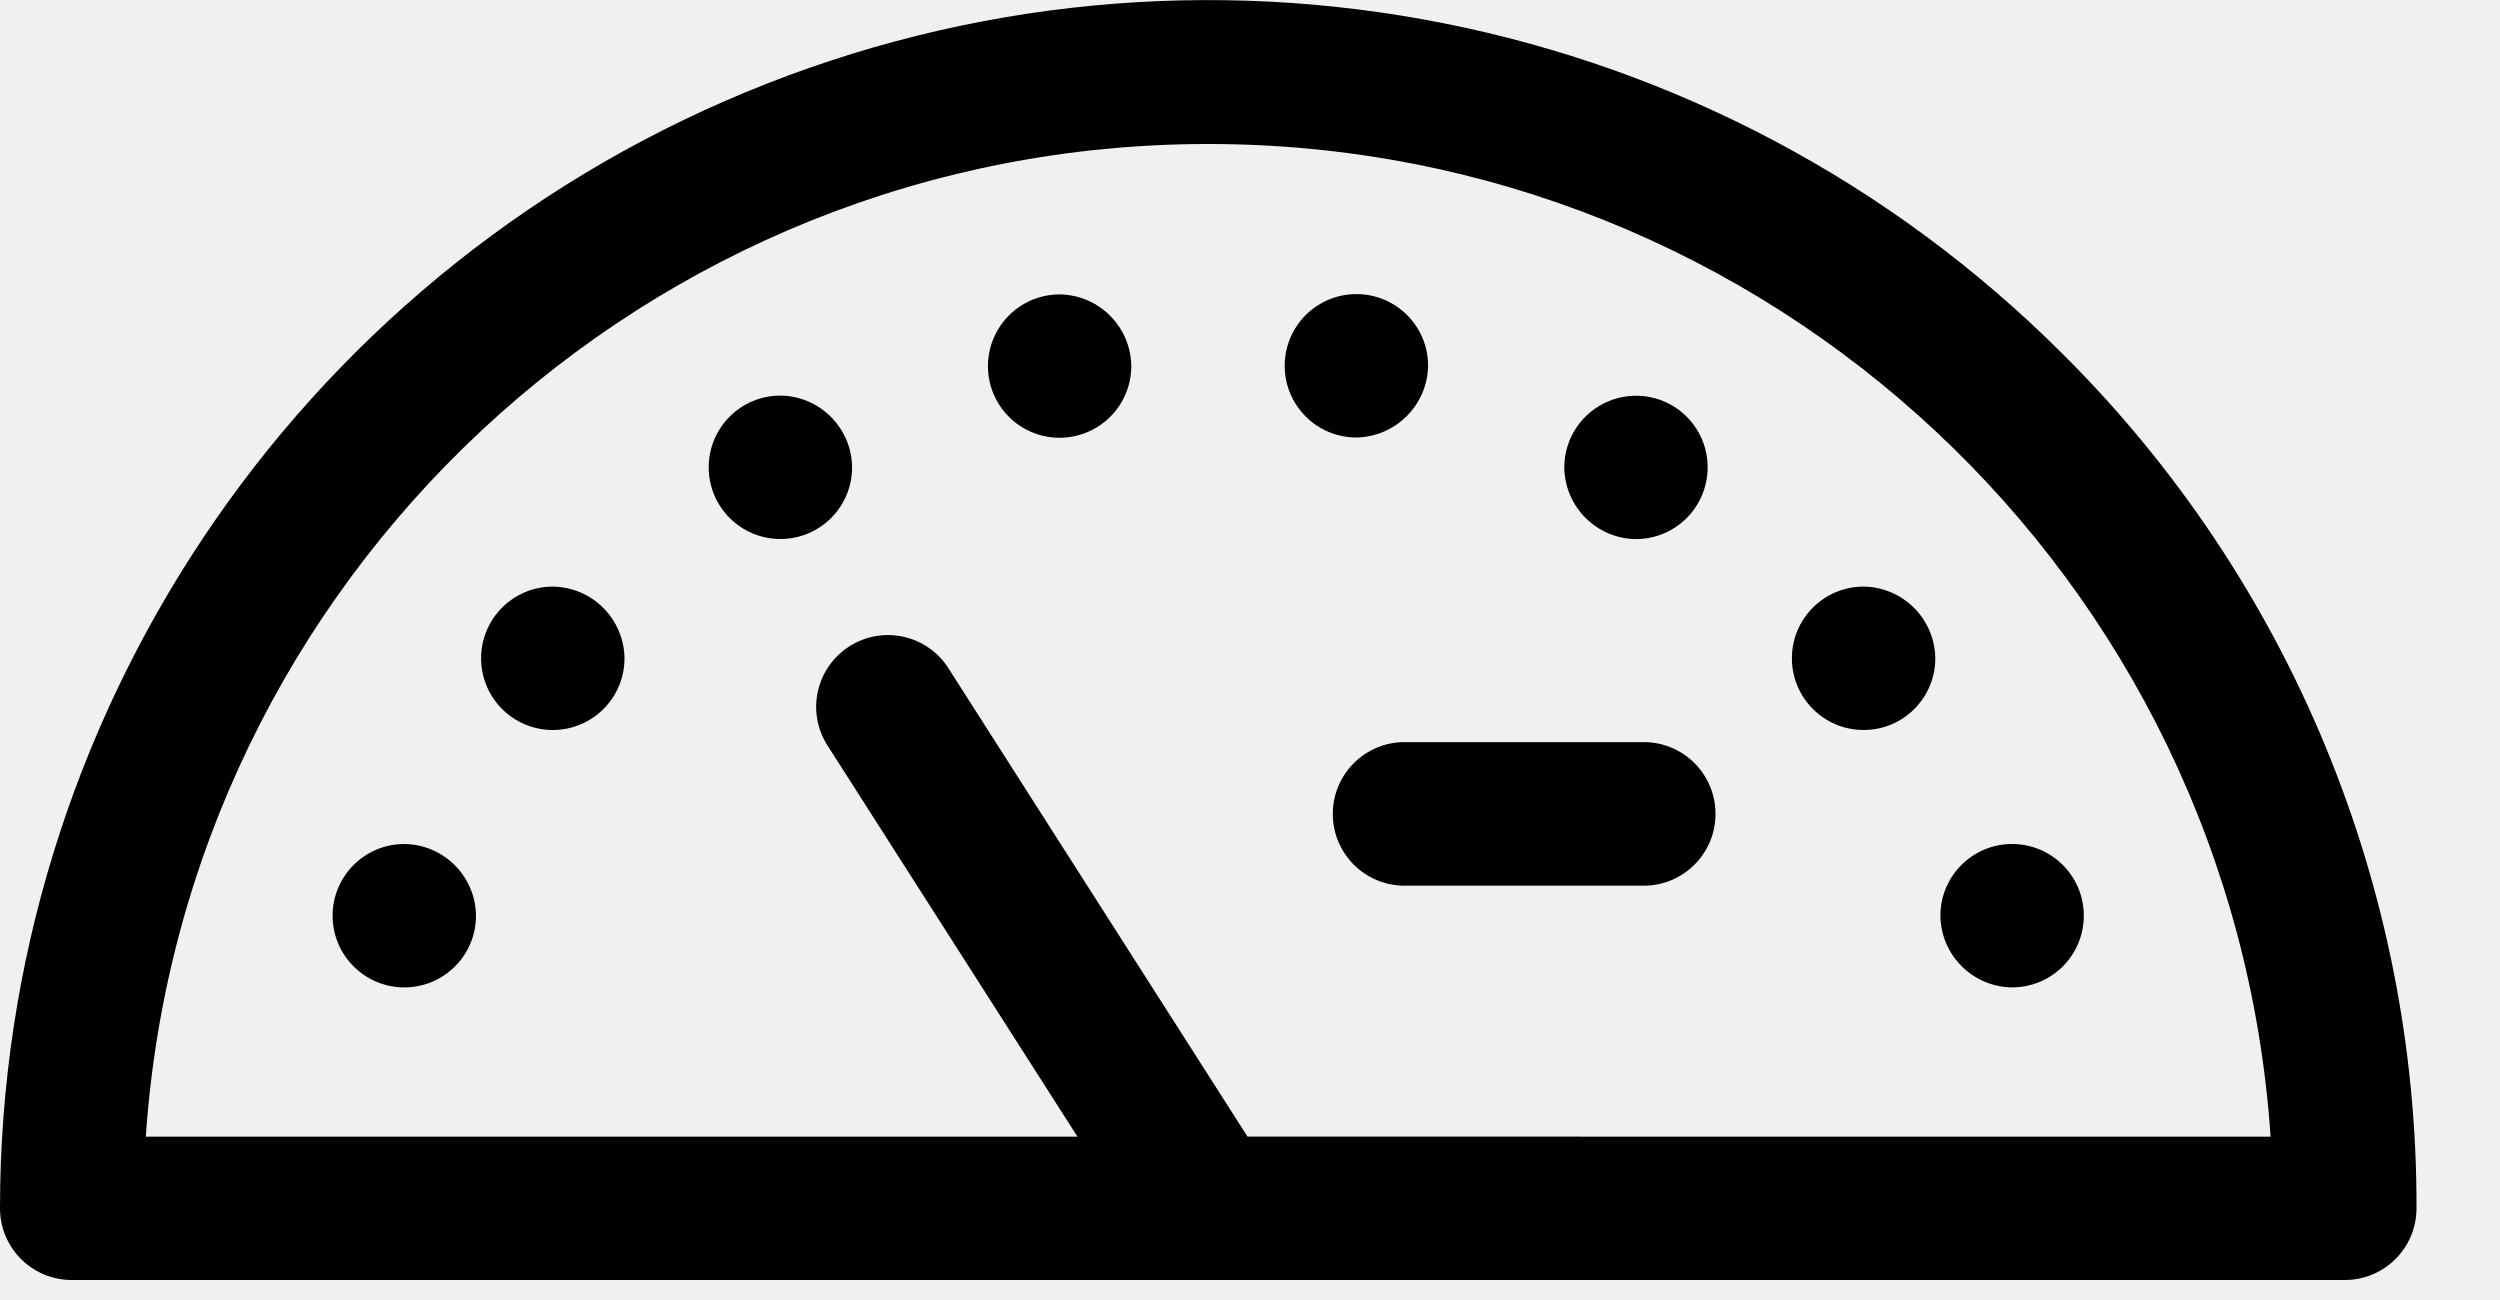
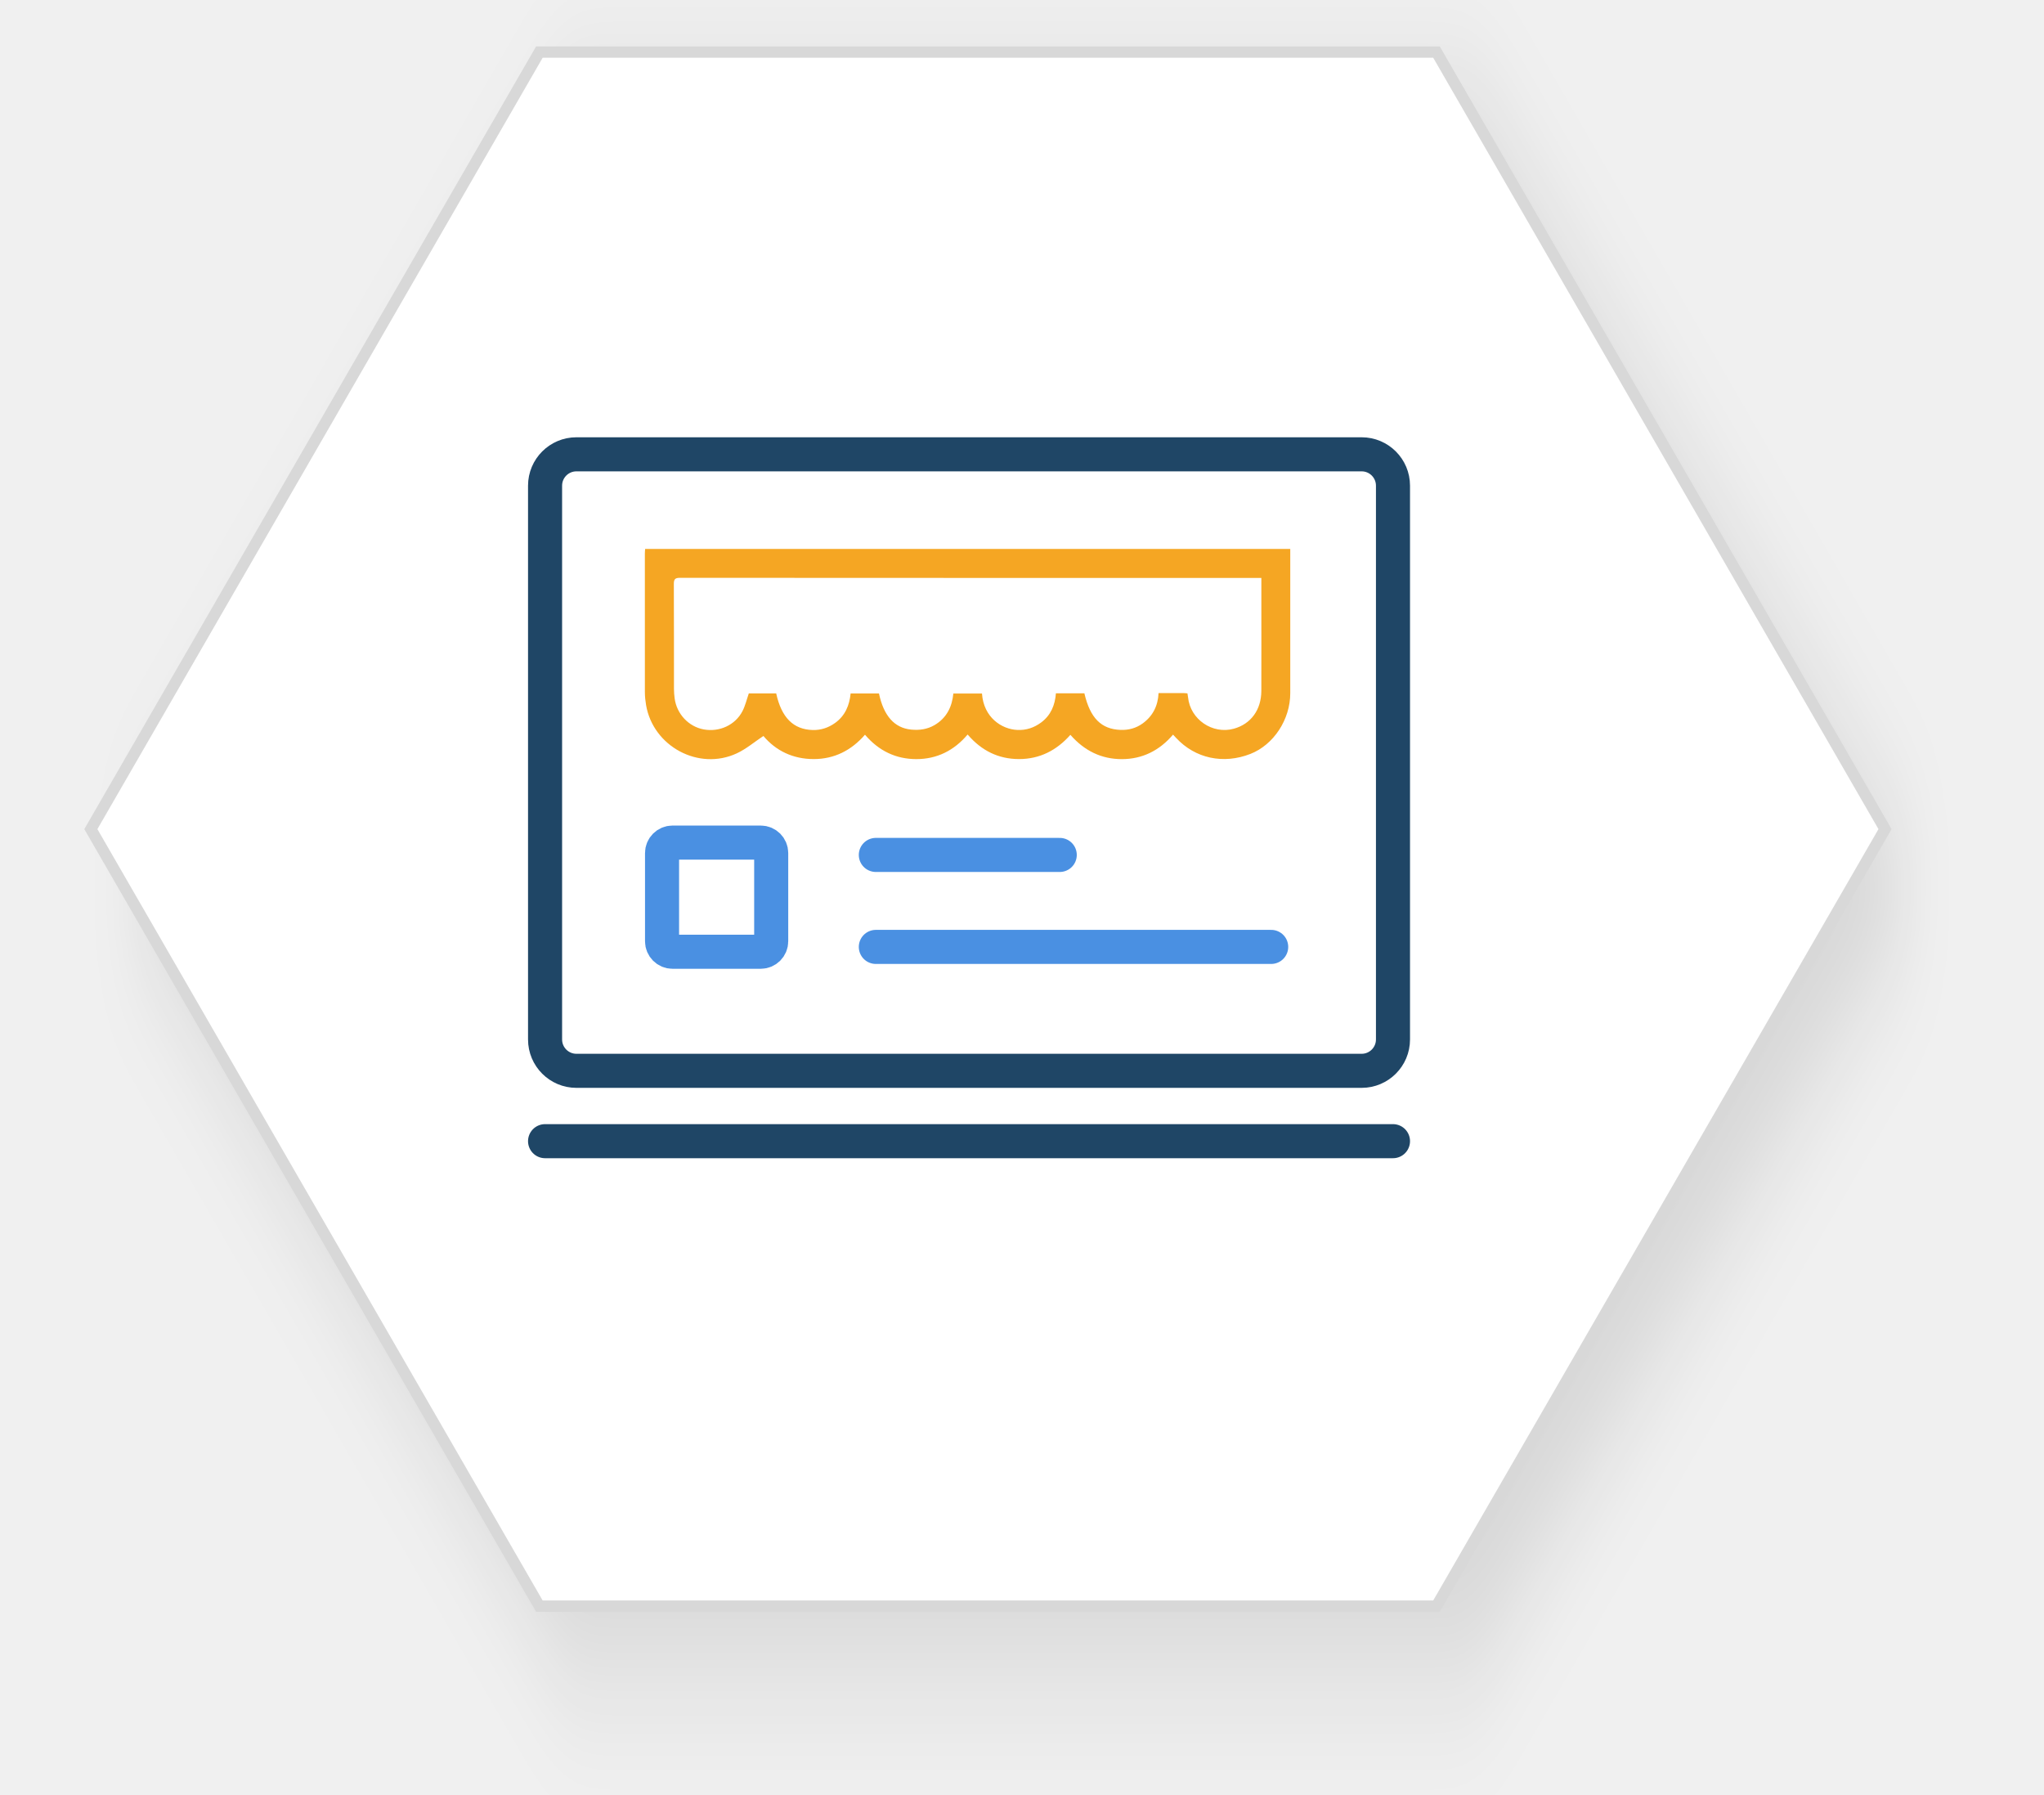
- <svg xmlns="http://www.w3.org/2000/svg" height="13" viewBox="0 0 25 13" width="25">
-   <g fill="currentColor">
-     <path d="m20.626 3.539c-3.456-3.455-8.652-4.488-13.167-2.618-4.515 1.87-7.458 6.276-7.459 11.162 0 .396.321.717.717.717h22.731c.396 0 .717-.321.717-.717.009-3.206-1.265-6.283-3.539-8.544zm-8.151 7.827-2.991-4.684c-.213-.334-.657-.432-.991-.218s-.432.657-.218.991l2.5 3.912h-9.317c.38-5.588 5.023-9.927 10.624-9.927 5.601 0 10.245 4.339 10.624 9.927z" />
-     <path d="m4.043 8.44c-.396 0-.717.321-.717.717s.321.717.717.717.717-.321.717-.717c-.004-.394-.323-.713-.717-.717z" />
-     <path d="m5.528 5.866c-.396 0-.717.321-.717.717s.321.717.717.717.717-.321.717-.717c-.005-.394-.323-.712-.717-.717z" />
-     <path d="m7.804 3.956c-.396 0-.717.321-.717.717s.321.717.717.717.717-.321.717-.717c-.004-.394-.323-.713-.717-.717z" />
-     <path d="m10.596 2.944c-.29 0-.551.175-.662.443-.111.268-.05.576.155.781.205.205.513.266.781.155.268-.111.443-.372.443-.662-.005-.394-.323-.712-.717-.717z" />
-     <path d="m14.281 3.658c0-.396-.321-.717-.717-.717s-.717.321-.717.717.321.717.717.717c.393-.007.71-.324.717-.717z" />
-     <path d="m16.36 5.391c.29 0 .551-.175.662-.443s.05-.576-.155-.781c-.205-.205-.513-.266-.781-.155-.268.111-.443.372-.443.662.004.394.323.713.717.717z" />
-     <path d="m18.636 5.866c-.396 0-.717.321-.717.717s.321.717.717.717.717-.321.717-.717c-.005-.394-.323-.712-.717-.717z" />
-     <path d="m20.121 9.874c.396 0 .717-.321.717-.717s-.321-.717-.717-.717-.717.321-.717.717c.004.394.323.713.717.717z" />
-     <path d="m16.437 7.421h-2.391c-.396 0-.718.321-.718.718s.321.718.718.718h2.391c.396 0 .718-.321.718-.718s-.321-.718-.718-.718z" />
+ <svg xmlns="http://www.w3.org/2000/svg" xmlns:xlink="http://www.w3.org/1999/xlink" width="90px" height="79px" viewBox="0 0 90 79" version="1.1">
+   <defs>
+     <polygon id="path-1" points="54.5 15 88.708 34.75 88.708 74.25 54.5 94 20.292 74.25 20.292 34.75" />
+     <filter x="-5.0%" y="-8.0%" width="110.0%" height="123.5%" filterUnits="objectBoundingBox" id="filter-2">
+       <feMorphology radius="0.25" operator="dilate" in="SourceAlpha" result="shadowSpreadOuter1" />
+       <feOffset dx="0" dy="3" in="shadowSpreadOuter1" result="shadowOffsetOuter1" />
+       <feGaussianBlur stdDeviation="2.5" in="shadowOffsetOuter1" result="shadowBlurOuter1" />
+       <feComposite in="shadowBlurOuter1" in2="SourceAlpha" operator="out" result="shadowBlurOuter1" />
+       <feColorMatrix values="0 0 0 0 0   0 0 0 0 0   0 0 0 0 0  0 0 0 0.1 0" type="matrix" in="shadowBlurOuter1" />
+     </filter>
+   </defs>
+   <g id="Page-1" stroke="none" stroke-width="1" fill="none" fill-rule="evenodd">
+     <g id="1200XL-Desktop---Home" transform="translate(-258, -667)">
+       <g id="Group-14" transform="translate(247, 649)">
+         <g id="Group-4">
+           <g id="Polygon-Copy-79" transform="translate(54.5, 54.5) scale(-1, 1) rotate(30) translate(-54.5, -54.5) ">
+             <use fill="black" fill-opacity="1" filter="url(#filter-2)" xlink:href="#path-1" />
+             <use stroke="#D8D8D8" stroke-width="0.5" fill="#FFFFFF" fill-rule="evenodd" xlink:href="#path-1" />
+           </g>
+           <g id="Group-13" transform="translate(35, 38)">
+             <line x1="0" y1="30.237" x2="37.335" y2="30.237" id="Stroke-1" stroke="#1F4666" stroke-width="1.5" stroke-linecap="round" />
+             <path d="M35.955,27.14 L1.38,27.14 C0.618,27.14 0,26.522 0,25.76 L0,1.38 C0,0.618 0.618,-0 1.38,-0 L35.955,-0 C36.717,-0 37.335,0.618 37.335,1.38 L37.335,25.76 C37.335,26.522 36.717,27.14 35.955,27.14 Z" id="Stroke-3" stroke="#1F4666" stroke-width="1.5" stroke-linecap="round" stroke-linejoin="round" />
+             <path d="M9.497,21.898 L5.611,21.898 C5.357,21.898 5.151,21.692 5.151,21.438 L5.151,17.553 C5.151,17.299 5.357,17.093 5.611,17.093 L9.497,17.093 C9.751,17.093 9.957,17.299 9.957,17.553 L9.957,21.438 C9.957,21.692 9.751,21.898 9.497,21.898 Z" id="Stroke-5" stroke="#4A90E2" stroke-width="1.5" stroke-linecap="round" stroke-linejoin="round" />
+             <line x1="14.564" y1="21.685" x2="31.972" y2="21.685" id="Stroke-7" stroke="#4A90E2" stroke-width="1.5" stroke-linecap="round" stroke-linejoin="round" />
+             <line x1="14.564" y1="17.636" x2="22.662" y2="17.636" id="Stroke-9" stroke="#4A90E2" stroke-width="1.5" stroke-linecap="round" stroke-linejoin="round" />
+             <path d="M31.539,5.442 L31.292,5.442 C22.841,5.442 14.389,5.443 5.938,5.437 C5.717,5.437 5.669,5.505 5.67,5.715 C5.678,7.255 5.674,8.795 5.676,10.336 C5.676,10.473 5.688,10.611 5.706,10.748 C5.799,11.432 6.321,11.988 6.983,12.11 C7.673,12.238 8.375,11.92 8.692,11.306 C8.816,11.066 8.877,10.795 8.971,10.526 L10.177,10.526 C10.41,11.591 10.933,12.113 11.782,12.137 C12.143,12.146 12.471,12.039 12.764,11.83 C13.212,11.512 13.403,11.051 13.454,10.527 L14.702,10.527 C14.909,11.517 15.387,12.047 16.117,12.118 C16.483,12.154 16.83,12.107 17.15,11.919 C17.684,11.606 17.922,11.11 17.977,10.531 L19.238,10.531 C19.31,11.586 20.107,12.104 20.796,12.134 C21.186,12.152 21.533,12.035 21.843,11.805 C22.27,11.488 22.454,11.041 22.493,10.522 L23.747,10.522 C24,11.609 24.488,12.103 25.345,12.132 C25.694,12.144 26.024,12.056 26.31,11.849 C26.758,11.525 26.987,11.077 27.013,10.51 C27.394,10.51 27.752,10.51 28.109,10.511 C28.164,10.511 28.219,10.519 28.285,10.524 C28.295,10.59 28.306,10.644 28.312,10.699 C28.41,11.671 29.389,12.34 30.33,12.079 C31.078,11.871 31.535,11.25 31.538,10.417 C31.543,9.097 31.539,7.777 31.539,6.456 L31.539,5.442 Z M4.406,4.165 L32.812,4.165 L32.812,4.45 C32.812,6.472 32.812,8.493 32.812,10.515 C32.812,11.677 32.081,12.788 31.055,13.19 C29.866,13.655 28.627,13.389 27.788,12.487 C27.749,12.445 27.711,12.404 27.65,12.34 C27.057,13.038 26.303,13.418 25.396,13.419 C24.494,13.419 23.743,13.049 23.131,12.349 C22.527,13.033 21.779,13.417 20.867,13.416 C19.961,13.415 19.215,13.046 18.606,12.335 C18.009,13.042 17.254,13.418 16.347,13.418 C15.447,13.417 14.693,13.055 14.086,12.344 C13.49,13.031 12.74,13.416 11.83,13.416 C10.918,13.417 10.159,13.05 9.614,12.399 C9.208,12.669 8.851,12.975 8.44,13.165 C6.766,13.943 4.757,12.86 4.447,11.037 C4.416,10.854 4.396,10.666 4.395,10.48 C4.392,8.442 4.393,6.404 4.394,4.366 C4.394,4.303 4.401,4.24 4.406,4.165 L4.406,4.165 Z" id="Fill-11" fill="#F5A623" />
+           </g>
+         </g>
+       </g>
+     </g>
  </g>
</svg>
